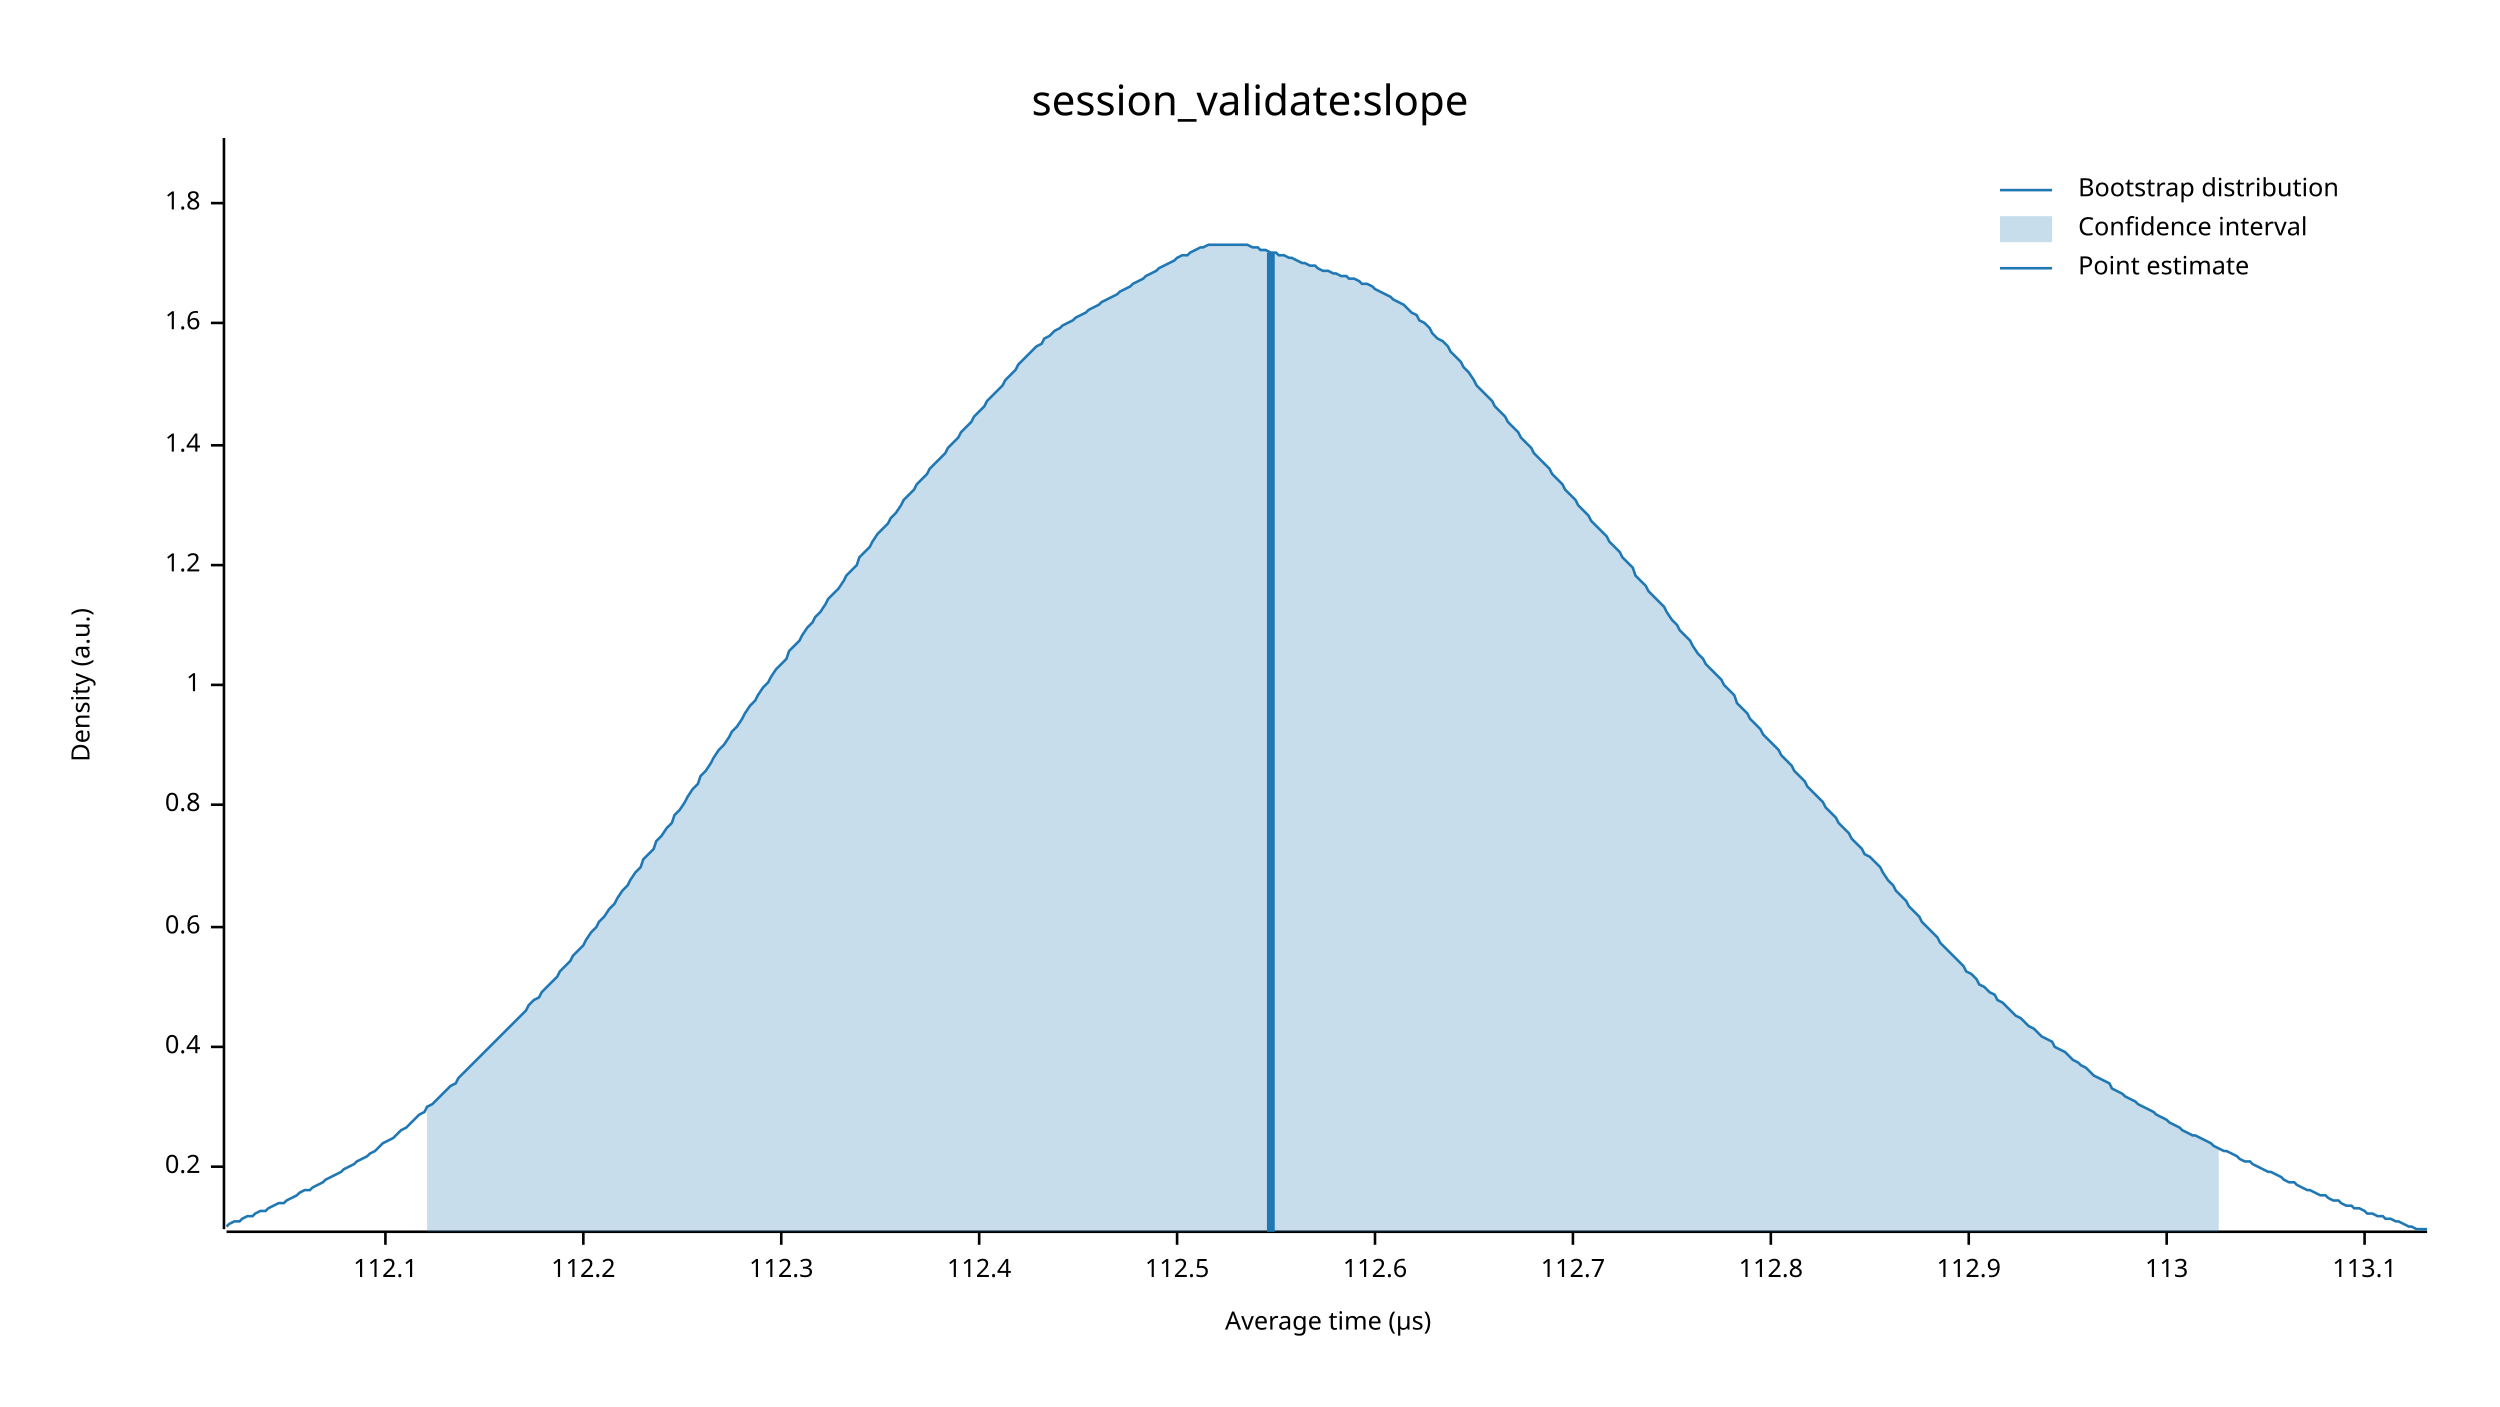
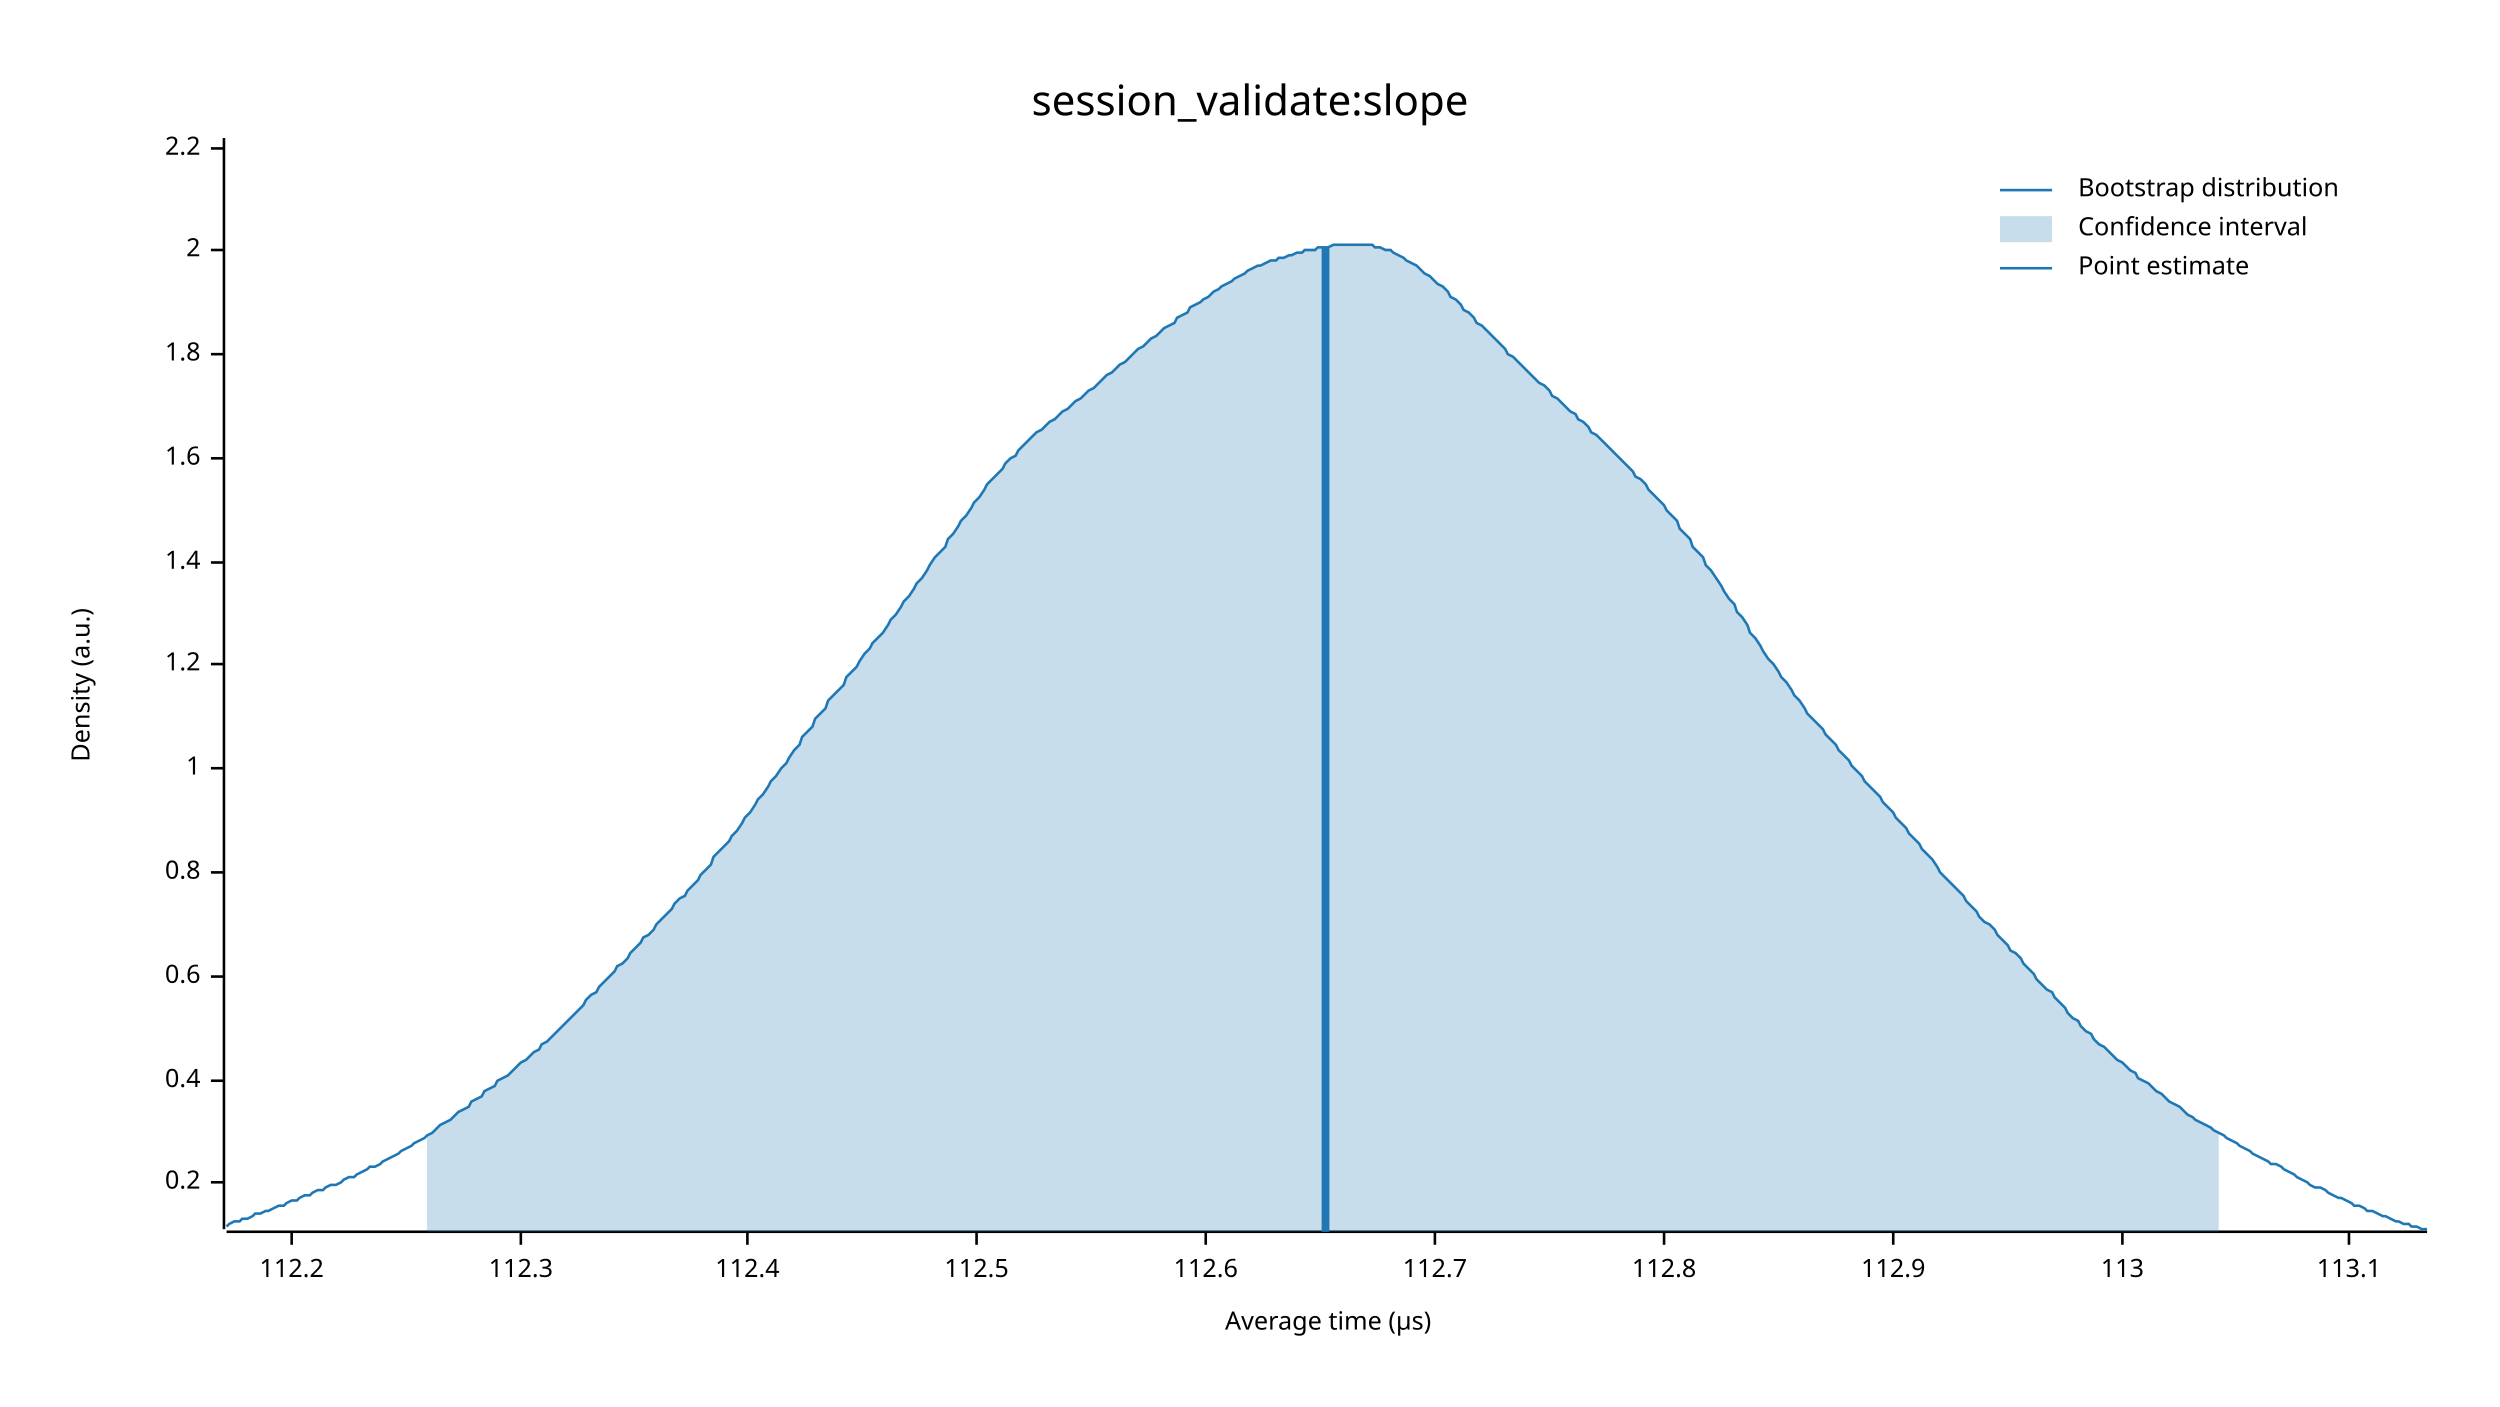
<svg xmlns="http://www.w3.org/2000/svg" width="960" height="540" viewBox="0 0 960 540">
  <text x="480" y="32" dy="0.76em" text-anchor="middle" font-family="sans-serif" font-size="16.129" opacity="1" fill="#000000">
session_validate:slope
</text>
  <text x="27" y="263" dy="0.76em" text-anchor="middle" font-family="sans-serif" font-size="9.677" opacity="1" fill="#000000" transform="rotate(270, 27, 263)">
Density (a.u.)
</text>
  <text x="510" y="513" dy="-0.5ex" text-anchor="middle" font-family="sans-serif" font-size="9.677" opacity="1" fill="#000000">
Average time (µs)
</text>
  <polyline fill="none" opacity="1" stroke="#000000" stroke-width="1" points="86,53 86,472 " />
-   <text x="77" y="448" dy="0.5ex" text-anchor="end" font-family="sans-serif" font-size="9.677" opacity="1" fill="#000000">
+   <text x="77" y="454" dy="0.5ex" text-anchor="end" font-family="sans-serif" font-size="9.677" opacity="1" fill="#000000">
0.2
</text>
-   <polyline fill="none" opacity="1" stroke="#000000" stroke-width="1" points="81,448 86,448 " />
-   <text x="77" y="402" dy="0.5ex" text-anchor="end" font-family="sans-serif" font-size="9.677" opacity="1" fill="#000000">
+   <polyline fill="none" opacity="1" stroke="#000000" stroke-width="1" points="81,454 86,454 " />
+   <text x="77" y="415" dy="0.5ex" text-anchor="end" font-family="sans-serif" font-size="9.677" opacity="1" fill="#000000">
0.4
</text>
-   <polyline fill="none" opacity="1" stroke="#000000" stroke-width="1" points="81,402 86,402 " />
-   <text x="77" y="356" dy="0.5ex" text-anchor="end" font-family="sans-serif" font-size="9.677" opacity="1" fill="#000000">
+   <polyline fill="none" opacity="1" stroke="#000000" stroke-width="1" points="81,415 86,415 " />
+   <text x="77" y="375" dy="0.5ex" text-anchor="end" font-family="sans-serif" font-size="9.677" opacity="1" fill="#000000">
0.6
</text>
-   <polyline fill="none" opacity="1" stroke="#000000" stroke-width="1" points="81,356 86,356 " />
-   <text x="77" y="309" dy="0.5ex" text-anchor="end" font-family="sans-serif" font-size="9.677" opacity="1" fill="#000000">
+   <polyline fill="none" opacity="1" stroke="#000000" stroke-width="1" points="81,375 86,375 " />
+   <text x="77" y="335" dy="0.5ex" text-anchor="end" font-family="sans-serif" font-size="9.677" opacity="1" fill="#000000">
0.8
</text>
-   <polyline fill="none" opacity="1" stroke="#000000" stroke-width="1" points="81,309 86,309 " />
-   <text x="77" y="263" dy="0.5ex" text-anchor="end" font-family="sans-serif" font-size="9.677" opacity="1" fill="#000000">
+   <polyline fill="none" opacity="1" stroke="#000000" stroke-width="1" points="81,335 86,335 " />
+   <text x="77" y="295" dy="0.5ex" text-anchor="end" font-family="sans-serif" font-size="9.677" opacity="1" fill="#000000">
1
</text>
-   <polyline fill="none" opacity="1" stroke="#000000" stroke-width="1" points="81,263 86,263 " />
-   <text x="77" y="217" dy="0.5ex" text-anchor="end" font-family="sans-serif" font-size="9.677" opacity="1" fill="#000000">
+   <polyline fill="none" opacity="1" stroke="#000000" stroke-width="1" points="81,295 86,295 " />
+   <text x="77" y="255" dy="0.5ex" text-anchor="end" font-family="sans-serif" font-size="9.677" opacity="1" fill="#000000">
1.2
</text>
-   <polyline fill="none" opacity="1" stroke="#000000" stroke-width="1" points="81,217 86,217 " />
-   <text x="77" y="171" dy="0.5ex" text-anchor="end" font-family="sans-serif" font-size="9.677" opacity="1" fill="#000000">
+   <polyline fill="none" opacity="1" stroke="#000000" stroke-width="1" points="81,255 86,255 " />
+   <text x="77" y="216" dy="0.5ex" text-anchor="end" font-family="sans-serif" font-size="9.677" opacity="1" fill="#000000">
1.4
</text>
-   <polyline fill="none" opacity="1" stroke="#000000" stroke-width="1" points="81,171 86,171 " />
-   <text x="77" y="124" dy="0.5ex" text-anchor="end" font-family="sans-serif" font-size="9.677" opacity="1" fill="#000000">
+   <polyline fill="none" opacity="1" stroke="#000000" stroke-width="1" points="81,216 86,216 " />
+   <text x="77" y="176" dy="0.5ex" text-anchor="end" font-family="sans-serif" font-size="9.677" opacity="1" fill="#000000">
1.6
</text>
-   <polyline fill="none" opacity="1" stroke="#000000" stroke-width="1" points="81,124 86,124 " />
-   <text x="77" y="78" dy="0.5ex" text-anchor="end" font-family="sans-serif" font-size="9.677" opacity="1" fill="#000000">
+   <polyline fill="none" opacity="1" stroke="#000000" stroke-width="1" points="81,176 86,176 " />
+   <text x="77" y="136" dy="0.5ex" text-anchor="end" font-family="sans-serif" font-size="9.677" opacity="1" fill="#000000">
1.8
</text>
-   <polyline fill="none" opacity="1" stroke="#000000" stroke-width="1" points="81,78 86,78 " />
+   <polyline fill="none" opacity="1" stroke="#000000" stroke-width="1" points="81,136 86,136 " />
+   <text x="77" y="96" dy="0.5ex" text-anchor="end" font-family="sans-serif" font-size="9.677" opacity="1" fill="#000000">
+ 2
+ </text>
+   <polyline fill="none" opacity="1" stroke="#000000" stroke-width="1" points="81,96 86,96 " />
+   <text x="77" y="57" dy="0.5ex" text-anchor="end" font-family="sans-serif" font-size="9.677" opacity="1" fill="#000000">
+ 2.2
+ </text>
+   <polyline fill="none" opacity="1" stroke="#000000" stroke-width="1" points="81,57 86,57 " />
  <polyline fill="none" opacity="1" stroke="#000000" stroke-width="1" points="87,473 932,473 " />
-   <text x="148" y="483" dy="0.76em" text-anchor="middle" font-family="sans-serif" font-size="9.677" opacity="1" fill="#000000">
- 112.1
- </text>
-   <polyline fill="none" opacity="1" stroke="#000000" stroke-width="1" points="148,473 148,478 " />
-   <text x="224" y="483" dy="0.76em" text-anchor="middle" font-family="sans-serif" font-size="9.677" opacity="1" fill="#000000">
+   <text x="112" y="483" dy="0.76em" text-anchor="middle" font-family="sans-serif" font-size="9.677" opacity="1" fill="#000000">
112.2
</text>
-   <polyline fill="none" opacity="1" stroke="#000000" stroke-width="1" points="224,473 224,478 " />
-   <text x="300" y="483" dy="0.76em" text-anchor="middle" font-family="sans-serif" font-size="9.677" opacity="1" fill="#000000">
+   <polyline fill="none" opacity="1" stroke="#000000" stroke-width="1" points="112,473 112,478 " />
+   <text x="200" y="483" dy="0.76em" text-anchor="middle" font-family="sans-serif" font-size="9.677" opacity="1" fill="#000000">
112.3
</text>
-   <polyline fill="none" opacity="1" stroke="#000000" stroke-width="1" points="300,473 300,478 " />
-   <text x="376" y="483" dy="0.76em" text-anchor="middle" font-family="sans-serif" font-size="9.677" opacity="1" fill="#000000">
+   <polyline fill="none" opacity="1" stroke="#000000" stroke-width="1" points="200,473 200,478 " />
+   <text x="287" y="483" dy="0.76em" text-anchor="middle" font-family="sans-serif" font-size="9.677" opacity="1" fill="#000000">
112.4
</text>
-   <polyline fill="none" opacity="1" stroke="#000000" stroke-width="1" points="376,473 376,478 " />
-   <text x="452" y="483" dy="0.76em" text-anchor="middle" font-family="sans-serif" font-size="9.677" opacity="1" fill="#000000">
+   <polyline fill="none" opacity="1" stroke="#000000" stroke-width="1" points="287,473 287,478 " />
+   <text x="375" y="483" dy="0.76em" text-anchor="middle" font-family="sans-serif" font-size="9.677" opacity="1" fill="#000000">
112.5
</text>
-   <polyline fill="none" opacity="1" stroke="#000000" stroke-width="1" points="452,473 452,478 " />
-   <text x="528" y="483" dy="0.76em" text-anchor="middle" font-family="sans-serif" font-size="9.677" opacity="1" fill="#000000">
+   <polyline fill="none" opacity="1" stroke="#000000" stroke-width="1" points="375,473 375,478 " />
+   <text x="463" y="483" dy="0.76em" text-anchor="middle" font-family="sans-serif" font-size="9.677" opacity="1" fill="#000000">
112.6
</text>
-   <polyline fill="none" opacity="1" stroke="#000000" stroke-width="1" points="528,473 528,478 " />
-   <text x="604" y="483" dy="0.76em" text-anchor="middle" font-family="sans-serif" font-size="9.677" opacity="1" fill="#000000">
+   <polyline fill="none" opacity="1" stroke="#000000" stroke-width="1" points="463,473 463,478 " />
+   <text x="551" y="483" dy="0.76em" text-anchor="middle" font-family="sans-serif" font-size="9.677" opacity="1" fill="#000000">
112.7
</text>
-   <polyline fill="none" opacity="1" stroke="#000000" stroke-width="1" points="604,473 604,478 " />
-   <text x="680" y="483" dy="0.76em" text-anchor="middle" font-family="sans-serif" font-size="9.677" opacity="1" fill="#000000">
+   <polyline fill="none" opacity="1" stroke="#000000" stroke-width="1" points="551,473 551,478 " />
+   <text x="639" y="483" dy="0.76em" text-anchor="middle" font-family="sans-serif" font-size="9.677" opacity="1" fill="#000000">
112.8
</text>
-   <polyline fill="none" opacity="1" stroke="#000000" stroke-width="1" points="680,473 680,478 " />
-   <text x="756" y="483" dy="0.76em" text-anchor="middle" font-family="sans-serif" font-size="9.677" opacity="1" fill="#000000">
+   <polyline fill="none" opacity="1" stroke="#000000" stroke-width="1" points="639,473 639,478 " />
+   <text x="727" y="483" dy="0.76em" text-anchor="middle" font-family="sans-serif" font-size="9.677" opacity="1" fill="#000000">
112.9
</text>
-   <polyline fill="none" opacity="1" stroke="#000000" stroke-width="1" points="756,473 756,478 " />
-   <text x="832" y="483" dy="0.76em" text-anchor="middle" font-family="sans-serif" font-size="9.677" opacity="1" fill="#000000">
+   <polyline fill="none" opacity="1" stroke="#000000" stroke-width="1" points="727,473 727,478 " />
+   <text x="815" y="483" dy="0.76em" text-anchor="middle" font-family="sans-serif" font-size="9.677" opacity="1" fill="#000000">
113
</text>
-   <polyline fill="none" opacity="1" stroke="#000000" stroke-width="1" points="832,473 832,478 " />
-   <text x="908" y="483" dy="0.76em" text-anchor="middle" font-family="sans-serif" font-size="9.677" opacity="1" fill="#000000">
+   <polyline fill="none" opacity="1" stroke="#000000" stroke-width="1" points="815,473 815,478 " />
+   <text x="902" y="483" dy="0.76em" text-anchor="middle" font-family="sans-serif" font-size="9.677" opacity="1" fill="#000000">
113.1
</text>
-   <polyline fill="none" opacity="1" stroke="#000000" stroke-width="1" points="908,473 908,478 " />
-   <polyline fill="none" opacity="1" stroke="#1F78B4" stroke-width="1" points="87,471 88,470 90,469 92,469 93,468 95,467 97,467 98,466 100,465 102,465 103,464 105,463 107,462 109,462 110,461 112,460 114,459 115,458 117,457 119,457 120,456 122,455 124,454 125,453 127,452 129,451 131,450 132,449 134,448 136,447 137,446 139,445 141,444 142,443 144,442 146,440 147,439 149,438 151,437 153,435 154,434 156,433 158,431 159,430 161,428 163,427 164,425 166,424 168,422 169,421 171,419 173,417 175,416 176,414 178,412 180,410 181,409 183,407 185,405 186,404 188,402 190,400 191,399 193,397 195,395 197,393 198,392 200,390 202,388 203,386 205,384 207,383 208,381 210,379 212,377 214,375 215,373 217,371 219,369 220,367 222,365 224,363 225,361 227,358 229,356 230,354 232,352 234,349 236,347 237,345 239,342 241,340 242,338 244,335 246,333 247,330 249,328 251,326 252,323 254,321 256,318 258,316 259,313 261,311 263,308 264,306 266,303 268,301 269,298 271,296 273,293 274,291 276,288 278,286 280,283 281,281 283,279 285,276 286,274 288,271 290,269 291,267 293,264 295,262 296,260 298,257 300,255 302,253 303,250 305,248 307,246 308,244 310,241 312,239 313,237 315,235 317,232 318,230 320,228 322,226 324,223 325,221 327,219 329,217 330,214 332,212 334,210 335,208 337,205 339,203 341,201 342,199 344,197 346,194 347,192 349,190 351,188 352,186 354,184 356,182 357,180 359,178 361,176 363,174 364,172 366,170 368,168 369,166 371,164 373,162 374,160 376,158 378,156 379,154 381,152 383,150 385,148 386,146 388,144 390,142 391,140 393,138 395,136 396,135 398,133 400,132 401,130 403,129 405,127 407,126 408,125 410,124 412,123 413,122 415,121 417,120 418,119 420,118 422,117 423,116 425,115 427,114 429,113 430,112 432,111 434,110 435,109 437,108 439,107 440,106 442,105 444,104 445,103 447,102 449,101 451,100 452,99 454,98 456,98 457,97 459,96 461,95 462,95 464,94 466,94 468,94 469,94 471,94 473,94 474,94 476,94 478,94 479,94 481,95 483,95 484,96 486,96 488,97 490,97 491,98 493,98 495,99 496,99 498,100 500,101 501,101 503,102 505,102 506,103 508,104 510,104 512,105 513,105 515,106 517,106 518,107 520,107 522,108 523,109 525,109 527,110 528,111 530,112 532,113 534,114 535,115 537,116 539,117 540,118 542,120 544,121 545,123 547,124 549,126 550,128 552,130 554,131 556,133 557,135 559,137 561,139 562,141 564,143 566,146 567,148 569,150 571,152 573,154 574,156 576,158 578,160 579,162 581,164 583,166 584,168 586,170 588,172 589,174 591,176 593,178 595,180 596,182 598,184 600,186 601,188 603,190 605,192 606,194 608,196 610,198 611,200 613,202 615,204 617,206 618,208 620,210 622,212 623,214 625,216 627,218 628,221 630,223 632,225 633,227 635,229 637,231 639,233 640,235 642,238 644,240 645,242 647,244 649,246 650,248 652,251 654,253 655,255 657,257 659,259 661,261 662,263 664,265 666,267 667,270 669,272 671,274 672,276 674,278 676,280 677,282 679,284 681,286 683,288 684,290 686,292 688,294 689,296 691,298 693,300 694,302 696,304 698,306 700,308 701,310 703,312 705,314 706,316 708,318 710,320 711,322 713,324 715,326 716,328 718,329 720,331 722,333 723,335 725,338 727,340 728,342 730,344 732,346 733,348 735,350 737,352 738,354 740,356 742,358 744,360 745,362 747,364 749,366 750,367 752,369 754,371 755,373 757,374 759,376 760,378 762,379 764,381 766,382 767,384 769,385 771,387 772,388 774,390 776,391 777,392 779,394 781,395 782,396 784,398 786,399 788,400 789,402 791,403 793,404 794,405 796,407 798,408 799,409 801,410 803,412 804,413 806,414 808,415 810,416 811,418 813,419 815,420 816,421 818,422 820,423 821,424 823,425 825,426 827,427 828,428 830,429 832,430 833,431 835,432 837,433 838,434 840,435 842,436 843,436 845,437 847,438 849,439 850,440 852,441 854,442 855,442 857,443 859,444 860,445 862,446 864,446 865,447 867,448 869,449 871,450 872,450 874,451 876,452 877,453 879,454 881,454 882,455 884,456 886,457 887,457 889,458 891,459 893,459 894,460 896,461 898,461 899,462 901,463 903,463 904,464 906,464 908,465 909,466 911,466 913,467 915,467 916,468 918,468 920,469 921,469 923,470 925,471 926,471 928,472 930,472 932,472 " />
-   <polygon opacity="0.25" fill="#1F78B4" points="164,425 166,424 168,422 169,421 171,419 173,417 175,416 176,414 178,412 180,410 181,409 183,407 185,405 186,404 188,402 190,400 191,399 193,397 195,395 197,393 198,392 200,390 202,388 203,386 205,384 207,383 208,381 210,379 212,377 214,375 215,373 217,371 219,369 220,367 222,365 224,363 225,361 227,358 229,356 230,354 232,352 234,349 236,347 237,345 239,342 241,340 242,338 244,335 246,333 247,330 249,328 251,326 252,323 254,321 256,318 258,316 259,313 261,311 263,308 264,306 266,303 268,301 269,298 271,296 273,293 274,291 276,288 278,286 280,283 281,281 283,279 285,276 286,274 288,271 290,269 291,267 293,264 295,262 296,260 298,257 300,255 302,253 303,250 305,248 307,246 308,244 310,241 312,239 313,237 315,235 317,232 318,230 320,228 322,226 324,223 325,221 327,219 329,217 330,214 332,212 334,210 335,208 337,205 339,203 341,201 342,199 344,197 346,194 347,192 349,190 351,188 352,186 354,184 356,182 357,180 359,178 361,176 363,174 364,172 366,170 368,168 369,166 371,164 373,162 374,160 376,158 378,156 379,154 381,152 383,150 385,148 386,146 388,144 390,142 391,140 393,138 395,136 396,135 398,133 400,132 401,130 403,129 405,127 407,126 408,125 410,124 412,123 413,122 415,121 417,120 418,119 420,118 422,117 423,116 425,115 427,114 429,113 430,112 432,111 434,110 435,109 437,108 439,107 440,106 442,105 444,104 445,103 447,102 449,101 451,100 452,99 454,98 456,98 457,97 459,96 461,95 462,95 464,94 466,94 468,94 469,94 471,94 473,94 474,94 476,94 478,94 479,94 481,95 483,95 484,96 486,96 488,97 490,97 491,98 493,98 495,99 496,99 498,100 500,101 501,101 503,102 505,102 506,103 508,104 510,104 512,105 513,105 515,106 517,106 518,107 520,107 522,108 523,109 525,109 527,110 528,111 530,112 532,113 534,114 535,115 537,116 539,117 540,118 542,120 544,121 545,123 547,124 549,126 550,128 552,130 554,131 556,133 557,135 559,137 561,139 562,141 564,143 566,146 567,148 569,150 571,152 573,154 574,156 576,158 578,160 579,162 581,164 583,166 584,168 586,170 588,172 589,174 591,176 593,178 595,180 596,182 598,184 600,186 601,188 603,190 605,192 606,194 608,196 610,198 611,200 613,202 615,204 617,206 618,208 620,210 622,212 623,214 625,216 627,218 628,221 630,223 632,225 633,227 635,229 637,231 639,233 640,235 642,238 644,240 645,242 647,244 649,246 650,248 652,251 654,253 655,255 657,257 659,259 661,261 662,263 664,265 666,267 667,270 669,272 671,274 672,276 674,278 676,280 677,282 679,284 681,286 683,288 684,290 686,292 688,294 689,296 691,298 693,300 694,302 696,304 698,306 700,308 701,310 703,312 705,314 706,316 708,318 710,320 711,322 713,324 715,326 716,328 718,329 720,331 722,333 723,335 725,338 727,340 728,342 730,344 732,346 733,348 735,350 737,352 738,354 740,356 742,358 744,360 745,362 747,364 749,366 750,367 752,369 754,371 755,373 757,374 759,376 760,378 762,379 764,381 766,382 767,384 769,385 771,387 772,388 774,390 776,391 777,392 779,394 781,395 782,396 784,398 786,399 788,400 789,402 791,403 793,404 794,405 796,407 798,408 799,409 801,410 803,412 804,413 806,414 808,415 810,416 811,418 813,419 815,420 816,421 818,422 820,423 821,424 823,425 825,426 827,427 828,428 830,429 832,430 833,431 835,432 837,433 838,434 840,435 842,436 843,436 845,437 847,438 849,439 850,440 852,441 852,473 164,473 " />
-   <polyline fill="none" opacity="1" stroke="#1F78B4" stroke-width="3" points="488,473 488,97 " />
+   <polyline fill="none" opacity="1" stroke="#000000" stroke-width="1" points="902,473 902,478 " />
+   <polyline fill="none" opacity="1" stroke="#1F78B4" stroke-width="1" points="87,471 88,470 90,469 92,469 93,468 95,468 97,467 98,466 100,466 102,465 103,465 105,464 107,463 109,463 110,462 112,461 114,461 115,460 117,459 119,459 120,458 122,457 124,457 125,456 127,455 129,455 131,454 132,453 134,452 136,452 137,451 139,450 141,449 142,448 144,448 146,447 147,446 149,445 151,444 153,443 154,442 156,441 158,440 159,439 161,438 163,437 164,436 166,435 168,433 169,432 171,431 173,430 175,428 176,427 178,426 180,425 181,423 183,422 185,421 186,419 188,418 190,417 191,415 193,414 195,413 197,411 198,410 200,408 202,407 203,406 205,404 207,403 208,401 210,400 212,398 214,396 215,395 217,393 219,391 220,390 222,388 224,386 225,384 227,382 229,381 230,379 232,377 234,375 236,373 237,371 239,370 241,368 242,366 244,364 246,362 247,360 249,359 251,357 252,355 254,353 256,351 258,349 259,347 261,345 263,344 264,342 266,340 268,338 269,336 271,334 273,332 274,329 276,327 278,325 280,323 281,321 283,319 285,316 286,314 288,312 290,309 291,307 293,305 295,302 296,300 298,298 300,295 302,293 303,291 305,288 307,286 308,283 310,281 312,279 313,276 315,274 317,272 318,269 320,267 322,265 324,263 325,260 327,258 329,256 330,254 332,251 334,249 335,247 337,245 339,243 341,240 342,238 344,236 346,233 347,231 349,229 351,226 352,224 354,222 356,219 357,217 359,214 361,212 363,210 364,207 366,205 368,202 369,200 371,198 373,195 374,193 376,191 378,188 379,186 381,184 383,182 385,180 386,178 388,176 390,175 391,173 393,171 395,169 396,168 398,166 400,165 401,164 403,162 405,161 407,159 408,158 410,157 412,155 413,154 415,153 417,151 418,150 420,149 422,147 423,146 425,144 427,143 429,141 430,140 432,139 434,137 435,136 437,134 439,133 440,132 442,130 444,129 445,128 447,126 449,125 451,124 452,122 454,121 456,120 457,118 459,117 461,116 462,115 464,114 466,112 468,111 469,110 471,109 473,108 474,107 476,106 478,105 479,104 481,103 483,102 484,102 486,101 488,100 490,100 491,99 493,99 495,98 496,98 498,97 500,97 501,96 503,96 505,96 506,95 508,95 510,95 512,94 513,94 515,94 517,94 518,94 520,94 522,94 523,94 525,94 527,94 528,95 530,95 532,96 534,96 535,97 537,98 539,99 540,100 542,101 544,102 545,103 547,105 549,106 550,107 552,109 554,110 556,112 557,114 559,115 561,117 562,119 564,120 566,122 567,124 569,125 571,127 573,129 574,130 576,132 578,134 579,136 581,137 583,139 584,140 586,142 588,144 589,145 591,147 593,148 595,150 596,152 598,153 600,155 601,156 603,158 605,159 606,161 608,162 610,164 611,166 613,167 615,169 617,171 618,172 620,174 622,176 623,177 625,179 627,181 628,183 630,184 632,186 633,188 635,190 637,192 639,194 640,196 642,198 644,200 645,203 647,205 649,207 650,210 652,212 654,214 655,217 657,219 659,222 661,225 662,227 664,230 666,232 667,235 669,237 671,240 672,243 674,245 676,248 677,250 679,253 681,255 683,258 684,260 686,262 688,265 689,267 691,269 693,272 694,274 696,276 698,278 700,280 701,282 703,284 705,286 706,288 708,290 710,292 711,294 713,296 715,298 716,300 718,302 720,304 722,306 723,308 725,310 727,312 728,314 730,316 732,318 733,320 735,322 737,324 738,326 740,328 742,330 744,333 745,335 747,337 749,339 750,340 752,342 754,344 755,346 757,348 759,350 760,352 762,354 764,355 766,357 767,359 769,361 771,363 772,365 774,366 776,368 777,370 779,372 781,374 782,376 784,378 786,380 788,381 789,383 791,385 793,387 794,389 796,391 798,392 799,394 801,396 803,397 804,399 806,401 808,402 810,404 811,405 813,407 815,408 816,409 818,411 820,412 821,414 823,415 825,416 827,418 828,419 830,420 832,422 833,423 835,424 837,425 838,426 840,428 842,429 843,430 845,431 847,432 849,433 850,434 852,435 854,436 855,437 857,438 859,439 860,440 862,441 864,442 865,443 867,444 869,445 871,446 872,447 874,447 876,448 877,449 879,450 881,451 882,452 884,453 886,454 887,455 889,456 891,456 893,457 894,458 896,459 898,460 899,460 901,461 903,462 904,463 906,463 908,464 909,465 911,465 913,466 915,467 916,467 918,468 920,469 921,469 923,470 925,470 926,471 928,471 930,472 932,472 " />
+   <polygon opacity="0.25" fill="#1F78B4" points="164,436 166,435 168,433 169,432 171,431 173,430 175,428 176,427 178,426 180,425 181,423 183,422 185,421 186,419 188,418 190,417 191,415 193,414 195,413 197,411 198,410 200,408 202,407 203,406 205,404 207,403 208,401 210,400 212,398 214,396 215,395 217,393 219,391 220,390 222,388 224,386 225,384 227,382 229,381 230,379 232,377 234,375 236,373 237,371 239,370 241,368 242,366 244,364 246,362 247,360 249,359 251,357 252,355 254,353 256,351 258,349 259,347 261,345 263,344 264,342 266,340 268,338 269,336 271,334 273,332 274,329 276,327 278,325 280,323 281,321 283,319 285,316 286,314 288,312 290,309 291,307 293,305 295,302 296,300 298,298 300,295 302,293 303,291 305,288 307,286 308,283 310,281 312,279 313,276 315,274 317,272 318,269 320,267 322,265 324,263 325,260 327,258 329,256 330,254 332,251 334,249 335,247 337,245 339,243 341,240 342,238 344,236 346,233 347,231 349,229 351,226 352,224 354,222 356,219 357,217 359,214 361,212 363,210 364,207 366,205 368,202 369,200 371,198 373,195 374,193 376,191 378,188 379,186 381,184 383,182 385,180 386,178 388,176 390,175 391,173 393,171 395,169 396,168 398,166 400,165 401,164 403,162 405,161 407,159 408,158 410,157 412,155 413,154 415,153 417,151 418,150 420,149 422,147 423,146 425,144 427,143 429,141 430,140 432,139 434,137 435,136 437,134 439,133 440,132 442,130 444,129 445,128 447,126 449,125 451,124 452,122 454,121 456,120 457,118 459,117 461,116 462,115 464,114 466,112 468,111 469,110 471,109 473,108 474,107 476,106 478,105 479,104 481,103 483,102 484,102 486,101 488,100 490,100 491,99 493,99 495,98 496,98 498,97 500,97 501,96 503,96 505,96 506,95 508,95 510,95 512,94 513,94 515,94 517,94 518,94 520,94 522,94 523,94 525,94 527,94 528,95 530,95 532,96 534,96 535,97 537,98 539,99 540,100 542,101 544,102 545,103 547,105 549,106 550,107 552,109 554,110 556,112 557,114 559,115 561,117 562,119 564,120 566,122 567,124 569,125 571,127 573,129 574,130 576,132 578,134 579,136 581,137 583,139 584,140 586,142 588,144 589,145 591,147 593,148 595,150 596,152 598,153 600,155 601,156 603,158 605,159 606,161 608,162 610,164 611,166 613,167 615,169 617,171 618,172 620,174 622,176 623,177 625,179 627,181 628,183 630,184 632,186 633,188 635,190 637,192 639,194 640,196 642,198 644,200 645,203 647,205 649,207 650,210 652,212 654,214 655,217 657,219 659,222 661,225 662,227 664,230 666,232 667,235 669,237 671,240 672,243 674,245 676,248 677,250 679,253 681,255 683,258 684,260 686,262 688,265 689,267 691,269 693,272 694,274 696,276 698,278 700,280 701,282 703,284 705,286 706,288 708,290 710,292 711,294 713,296 715,298 716,300 718,302 720,304 722,306 723,308 725,310 727,312 728,314 730,316 732,318 733,320 735,322 737,324 738,326 740,328 742,330 744,333 745,335 747,337 749,339 750,340 752,342 754,344 755,346 757,348 759,350 760,352 762,354 764,355 766,357 767,359 769,361 771,363 772,365 774,366 776,368 777,370 779,372 781,374 782,376 784,378 786,380 788,381 789,383 791,385 793,387 794,389 796,391 798,392 799,394 801,396 803,397 804,399 806,401 808,402 810,404 811,405 813,407 815,408 816,409 818,411 820,412 821,414 823,415 825,416 827,418 828,419 830,420 832,422 833,423 835,424 837,425 838,426 840,428 842,429 843,430 845,431 847,432 849,433 850,434 852,435 852,473 164,473 " />
+   <polyline fill="none" opacity="1" stroke="#1F78B4" stroke-width="3" points="509,473 509,95 " />
  <text x="798" y="68" dy="0.76em" text-anchor="start" font-family="sans-serif" font-size="9.677" opacity="1" fill="#000000">
Bootstrap distribution
</text>
  <text x="798" y="83" dy="0.76em" text-anchor="start" font-family="sans-serif" font-size="9.677" opacity="1" fill="#000000">
Confidence interval
</text>
  <text x="798" y="98" dy="0.76em" text-anchor="start" font-family="sans-serif" font-size="9.677" opacity="1" fill="#000000">
Point estimate
</text>
  <polyline fill="none" opacity="1" stroke="#1F78B4" stroke-width="1" points="768,73 788,73 " />
  <rect x="768" y="83" width="20" height="10" opacity="0.25" fill="#1F78B4" stroke="none" />
  <polyline fill="none" opacity="1" stroke="#1F78B4" stroke-width="1" points="768,103 788,103 " />
</svg>
